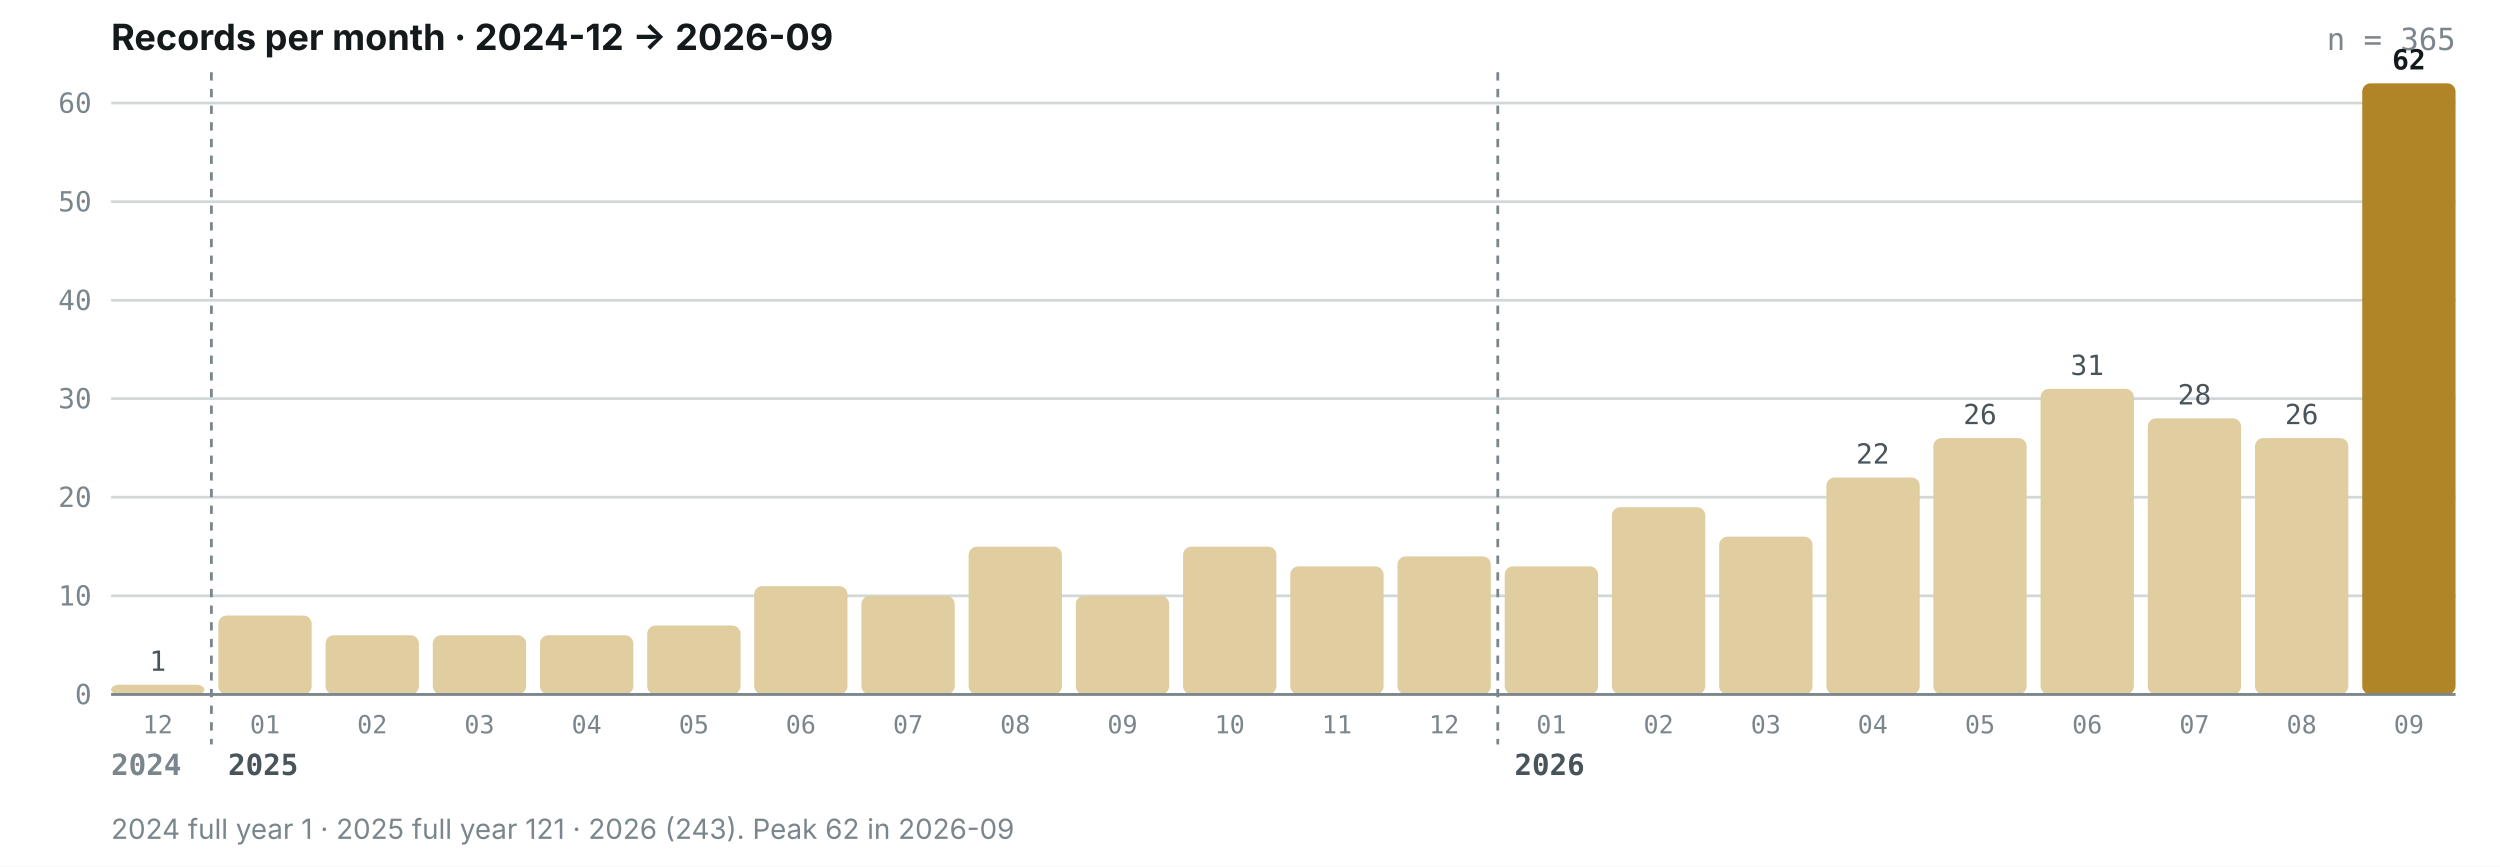
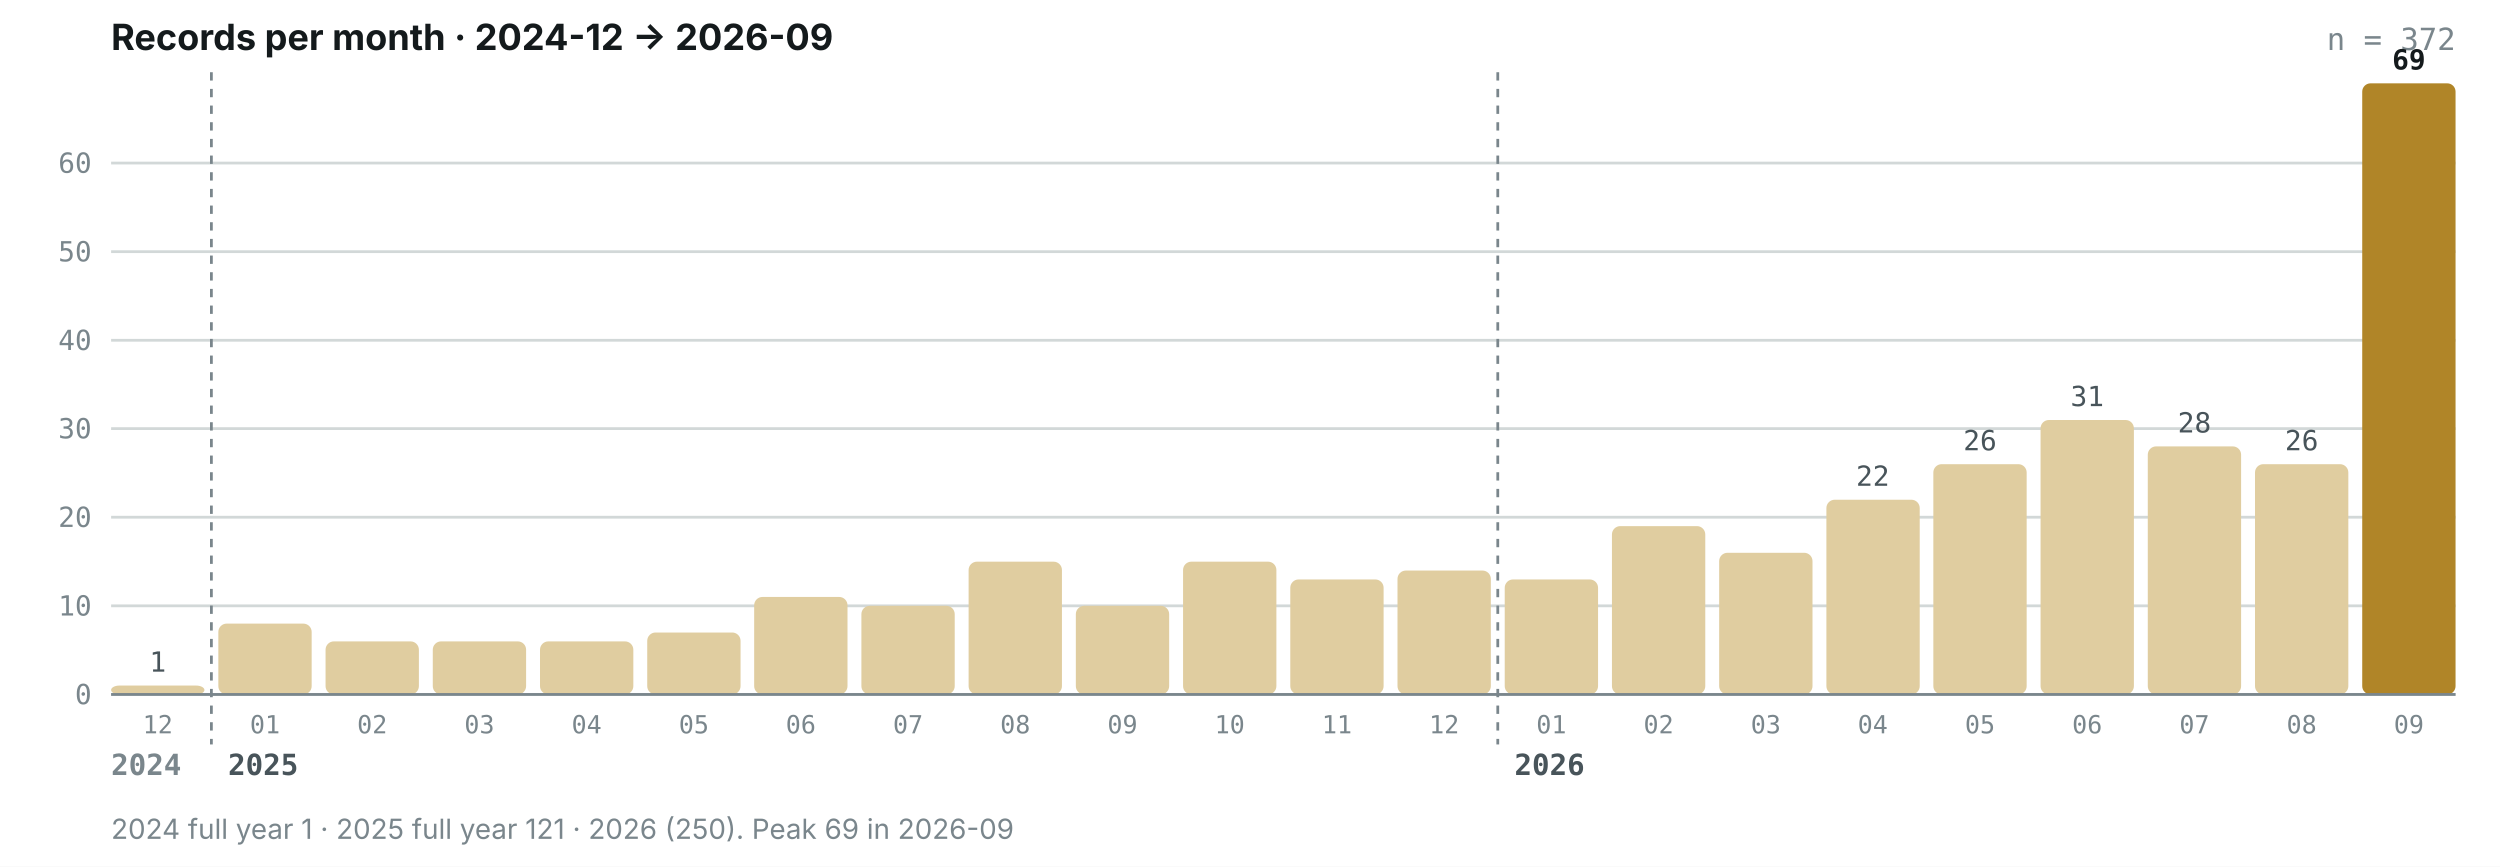
<svg xmlns="http://www.w3.org/2000/svg" viewBox="0 0 900 312" width="900" height="312" role="img" font-family="ui-sans-serif,-apple-system,'Segoe UI','PingFang SC','Microsoft YaHei',sans-serif">
  <rect width="900" height="312" fill="#FFFFFF" />
  <text x="40" y="18" font-size="13" font-weight="700" fill="#141A1C">Records per month · 2024-12 → 2026-09</text>
-   <text x="884" y="18" font-size="11" text-anchor="end" fill="#7A868C" font-family="ui-monospace,'SF Mono','Cascadia Mono','Consolas',monospace">n = 365</text>
+   <text x="884" y="18" font-size="11" text-anchor="end" fill="#7A868C" font-family="ui-monospace,'SF Mono','Cascadia Mono','Consolas',monospace">n = 372</text>
  <line x1="40" y1="250.0" x2="884" y2="250.0" stroke="#D2D8D8" stroke-width="1" />
  <text x="33" y="253.5" font-size="10" text-anchor="end" fill="#7A868C" font-family="ui-monospace,'SF Mono','Cascadia Mono','Consolas',monospace">0</text>
-   <line x1="40" y1="214.5" x2="884" y2="214.5" stroke="#D2D8D8" stroke-width="1" />
-   <text x="33" y="218.0" font-size="10" text-anchor="end" fill="#7A868C" font-family="ui-monospace,'SF Mono','Cascadia Mono','Consolas',monospace">10</text>
-   <line x1="40" y1="179.0" x2="884" y2="179.0" stroke="#D2D8D8" stroke-width="1" />
-   <text x="33" y="182.5" font-size="10" text-anchor="end" fill="#7A868C" font-family="ui-monospace,'SF Mono','Cascadia Mono','Consolas',monospace">20</text>
-   <line x1="40" y1="143.5" x2="884" y2="143.5" stroke="#D2D8D8" stroke-width="1" />
-   <text x="33" y="147.0" font-size="10" text-anchor="end" fill="#7A868C" font-family="ui-monospace,'SF Mono','Cascadia Mono','Consolas',monospace">30</text>
-   <line x1="40" y1="108.1" x2="884" y2="108.1" stroke="#D2D8D8" stroke-width="1" />
-   <text x="33" y="111.6" font-size="10" text-anchor="end" fill="#7A868C" font-family="ui-monospace,'SF Mono','Cascadia Mono','Consolas',monospace">40</text>
-   <line x1="40" y1="72.6" x2="884" y2="72.6" stroke="#D2D8D8" stroke-width="1" />
-   <text x="33" y="76.1" font-size="10" text-anchor="end" fill="#7A868C" font-family="ui-monospace,'SF Mono','Cascadia Mono','Consolas',monospace">50</text>
-   <line x1="40" y1="37.1" x2="884" y2="37.1" stroke="#D2D8D8" stroke-width="1" />
-   <text x="33" y="40.6" font-size="10" text-anchor="end" fill="#7A868C" font-family="ui-monospace,'SF Mono','Cascadia Mono','Consolas',monospace">60</text>
+   <line x1="40" y1="218.1" x2="884" y2="218.1" stroke="#D2D8D8" stroke-width="1" />
+   <text x="33" y="221.6" font-size="10" text-anchor="end" fill="#7A868C" font-family="ui-monospace,'SF Mono','Cascadia Mono','Consolas',monospace">10</text>
+   <line x1="40" y1="186.2" x2="884" y2="186.2" stroke="#D2D8D8" stroke-width="1" />
+   <text x="33" y="189.7" font-size="10" text-anchor="end" fill="#7A868C" font-family="ui-monospace,'SF Mono','Cascadia Mono','Consolas',monospace">20</text>
+   <line x1="40" y1="154.3" x2="884" y2="154.3" stroke="#D2D8D8" stroke-width="1" />
+   <text x="33" y="157.8" font-size="10" text-anchor="end" fill="#7A868C" font-family="ui-monospace,'SF Mono','Cascadia Mono','Consolas',monospace">30</text>
+   <line x1="40" y1="122.5" x2="884" y2="122.5" stroke="#D2D8D8" stroke-width="1" />
+   <text x="33" y="126.0" font-size="10" text-anchor="end" fill="#7A868C" font-family="ui-monospace,'SF Mono','Cascadia Mono','Consolas',monospace">40</text>
+   <line x1="40" y1="90.6" x2="884" y2="90.6" stroke="#D2D8D8" stroke-width="1" />
+   <text x="33" y="94.1" font-size="10" text-anchor="end" fill="#7A868C" font-family="ui-monospace,'SF Mono','Cascadia Mono','Consolas',monospace">50</text>
+   <line x1="40" y1="58.7" x2="884" y2="58.7" stroke="#D2D8D8" stroke-width="1" />
+   <text x="33" y="62.2" font-size="10" text-anchor="end" fill="#7A868C" font-family="ui-monospace,'SF Mono','Cascadia Mono','Consolas',monospace">60</text>
  <line x1="76.1" y1="26" x2="76.1" y2="268" stroke="#7A868C" stroke-width="1" stroke-dasharray="3 3" />
  <text x="82.1" y="279.0" font-size="10.5" font-weight="700" fill="#48545A" font-family="ui-monospace,'SF Mono','Cascadia Mono','Consolas',monospace">2025</text>
  <line x1="539.2" y1="26" x2="539.2" y2="268" stroke="#7A868C" stroke-width="1" stroke-dasharray="3 3" />
  <text x="545.2" y="279.0" font-size="10.5" font-weight="700" fill="#48545A" font-family="ui-monospace,'SF Mono','Cascadia Mono','Consolas',monospace">2026</text>
-   <rect x="40.0" y="246.5" width="33.6" height="3.5" rx="3" fill="#E0CDA0" />
-   <text x="56.8" y="241.5" font-size="10" text-anchor="middle" fill="#48545A" font-family="ui-monospace,'SF Mono','Cascadia Mono','Consolas',monospace" font-weight="500">1</text>
+   <rect x="40.0" y="246.8" width="33.6" height="3.2" rx="3" fill="#E0CDA0" />
+   <text x="56.8" y="241.8" font-size="10" text-anchor="middle" fill="#48545A" font-family="ui-monospace,'SF Mono','Cascadia Mono','Consolas',monospace" font-weight="500">1</text>
  <text x="56.8" y="264.0" font-size="9" text-anchor="middle" fill="#7A868C" font-family="ui-monospace,'SF Mono','Cascadia Mono','Consolas',monospace">12</text>
-   <rect x="78.6" y="221.6" width="33.6" height="28.4" rx="3" fill="#E0CDA0" />
+   <rect x="78.6" y="224.5" width="33.6" height="25.5" rx="3" fill="#E0CDA0" />
  <text x="95.4" y="264.0" font-size="9" text-anchor="middle" fill="#7A868C" font-family="ui-monospace,'SF Mono','Cascadia Mono','Consolas',monospace">01</text>
-   <rect x="117.2" y="228.7" width="33.6" height="21.3" rx="3" fill="#E0CDA0" />
+   <rect x="117.2" y="230.9" width="33.6" height="19.1" rx="3" fill="#E0CDA0" />
  <text x="134.0" y="264.0" font-size="9" text-anchor="middle" fill="#7A868C" font-family="ui-monospace,'SF Mono','Cascadia Mono','Consolas',monospace">02</text>
-   <rect x="155.8" y="228.7" width="33.6" height="21.3" rx="3" fill="#E0CDA0" />
+   <rect x="155.8" y="230.9" width="33.6" height="19.1" rx="3" fill="#E0CDA0" />
  <text x="172.6" y="264.0" font-size="9" text-anchor="middle" fill="#7A868C" font-family="ui-monospace,'SF Mono','Cascadia Mono','Consolas',monospace">03</text>
-   <rect x="194.4" y="228.7" width="33.6" height="21.3" rx="3" fill="#E0CDA0" />
+   <rect x="194.4" y="230.9" width="33.6" height="19.1" rx="3" fill="#E0CDA0" />
  <text x="211.2" y="264.0" font-size="9" text-anchor="middle" fill="#7A868C" font-family="ui-monospace,'SF Mono','Cascadia Mono','Consolas',monospace">04</text>
-   <rect x="233.0" y="225.2" width="33.6" height="24.8" rx="3" fill="#E0CDA0" />
+   <rect x="233.0" y="227.7" width="33.6" height="22.3" rx="3" fill="#E0CDA0" />
  <text x="249.8" y="264.0" font-size="9" text-anchor="middle" fill="#7A868C" font-family="ui-monospace,'SF Mono','Cascadia Mono','Consolas',monospace">05</text>
-   <rect x="271.5" y="211.0" width="33.6" height="39.0" rx="3" fill="#E0CDA0" />
+   <rect x="271.5" y="214.9" width="33.6" height="35.1" rx="3" fill="#E0CDA0" />
  <text x="288.3" y="264.0" font-size="9" text-anchor="middle" fill="#7A868C" font-family="ui-monospace,'SF Mono','Cascadia Mono','Consolas',monospace">06</text>
-   <rect x="310.1" y="214.5" width="33.6" height="35.5" rx="3" fill="#E0CDA0" />
+   <rect x="310.1" y="218.1" width="33.6" height="31.9" rx="3" fill="#E0CDA0" />
  <text x="326.9" y="264.0" font-size="9" text-anchor="middle" fill="#7A868C" font-family="ui-monospace,'SF Mono','Cascadia Mono','Consolas',monospace">07</text>
-   <rect x="348.7" y="196.8" width="33.6" height="53.2" rx="3" fill="#E0CDA0" />
+   <rect x="348.7" y="202.2" width="33.6" height="47.8" rx="3" fill="#E0CDA0" />
  <text x="365.5" y="264.0" font-size="9" text-anchor="middle" fill="#7A868C" font-family="ui-monospace,'SF Mono','Cascadia Mono','Consolas',monospace">08</text>
-   <rect x="387.3" y="214.5" width="33.6" height="35.5" rx="3" fill="#E0CDA0" />
+   <rect x="387.3" y="218.1" width="33.6" height="31.9" rx="3" fill="#E0CDA0" />
  <text x="404.1" y="264.0" font-size="9" text-anchor="middle" fill="#7A868C" font-family="ui-monospace,'SF Mono','Cascadia Mono','Consolas',monospace">09</text>
-   <rect x="425.9" y="196.8" width="33.6" height="53.2" rx="3" fill="#E0CDA0" />
+   <rect x="425.9" y="202.2" width="33.6" height="47.8" rx="3" fill="#E0CDA0" />
  <text x="442.7" y="264.0" font-size="9" text-anchor="middle" fill="#7A868C" font-family="ui-monospace,'SF Mono','Cascadia Mono','Consolas',monospace">10</text>
-   <rect x="464.5" y="203.9" width="33.6" height="46.1" rx="3" fill="#E0CDA0" />
+   <rect x="464.5" y="208.6" width="33.6" height="41.4" rx="3" fill="#E0CDA0" />
  <text x="481.3" y="264.0" font-size="9" text-anchor="middle" fill="#7A868C" font-family="ui-monospace,'SF Mono','Cascadia Mono','Consolas',monospace">11</text>
-   <rect x="503.1" y="200.3" width="33.6" height="49.7" rx="3" fill="#E0CDA0" />
+   <rect x="503.1" y="205.4" width="33.6" height="44.6" rx="3" fill="#E0CDA0" />
  <text x="519.9" y="264.0" font-size="9" text-anchor="middle" fill="#7A868C" font-family="ui-monospace,'SF Mono','Cascadia Mono','Consolas',monospace">12</text>
-   <rect x="541.7" y="203.9" width="33.6" height="46.1" rx="3" fill="#E0CDA0" />
+   <rect x="541.7" y="208.6" width="33.6" height="41.4" rx="3" fill="#E0CDA0" />
  <text x="558.5" y="264.0" font-size="9" text-anchor="middle" fill="#7A868C" font-family="ui-monospace,'SF Mono','Cascadia Mono','Consolas',monospace">01</text>
-   <rect x="580.3" y="182.6" width="33.6" height="67.4" rx="3" fill="#E0CDA0" />
+   <rect x="580.3" y="189.4" width="33.6" height="60.6" rx="3" fill="#E0CDA0" />
  <text x="597.1" y="264.0" font-size="9" text-anchor="middle" fill="#7A868C" font-family="ui-monospace,'SF Mono','Cascadia Mono','Consolas',monospace">02</text>
-   <rect x="618.9" y="193.2" width="33.6" height="56.8" rx="3" fill="#E0CDA0" />
+   <rect x="618.9" y="199.0" width="33.6" height="51.0" rx="3" fill="#E0CDA0" />
  <text x="635.7" y="264.0" font-size="9" text-anchor="middle" fill="#7A868C" font-family="ui-monospace,'SF Mono','Cascadia Mono','Consolas',monospace">03</text>
-   <rect x="657.5" y="171.9" width="33.6" height="78.1" rx="3" fill="#E0CDA0" />
-   <text x="674.2" y="166.9" font-size="10" text-anchor="middle" fill="#48545A" font-family="ui-monospace,'SF Mono','Cascadia Mono','Consolas',monospace" font-weight="500">22</text>
+   <rect x="657.5" y="179.9" width="33.6" height="70.1" rx="3" fill="#E0CDA0" />
+   <text x="674.2" y="174.9" font-size="10" text-anchor="middle" fill="#48545A" font-family="ui-monospace,'SF Mono','Cascadia Mono','Consolas',monospace" font-weight="500">22</text>
  <text x="674.2" y="264.0" font-size="9" text-anchor="middle" fill="#7A868C" font-family="ui-monospace,'SF Mono','Cascadia Mono','Consolas',monospace">04</text>
-   <rect x="696.0" y="157.7" width="33.6" height="92.3" rx="3" fill="#E0CDA0" />
-   <text x="712.8" y="152.7" font-size="10" text-anchor="middle" fill="#48545A" font-family="ui-monospace,'SF Mono','Cascadia Mono','Consolas',monospace" font-weight="500">26</text>
+   <rect x="696.0" y="167.1" width="33.6" height="82.9" rx="3" fill="#E0CDA0" />
+   <text x="712.8" y="162.1" font-size="10" text-anchor="middle" fill="#48545A" font-family="ui-monospace,'SF Mono','Cascadia Mono','Consolas',monospace" font-weight="500">26</text>
  <text x="712.8" y="264.0" font-size="9" text-anchor="middle" fill="#7A868C" font-family="ui-monospace,'SF Mono','Cascadia Mono','Consolas',monospace">05</text>
-   <rect x="734.6" y="140.0" width="33.6" height="110.0" rx="3" fill="#E0CDA0" />
-   <text x="751.4" y="135.0" font-size="10" text-anchor="middle" fill="#48545A" font-family="ui-monospace,'SF Mono','Cascadia Mono','Consolas',monospace" font-weight="500">31</text>
+   <rect x="734.6" y="151.2" width="33.6" height="98.8" rx="3" fill="#E0CDA0" />
+   <text x="751.4" y="146.2" font-size="10" text-anchor="middle" fill="#48545A" font-family="ui-monospace,'SF Mono','Cascadia Mono','Consolas',monospace" font-weight="500">31</text>
  <text x="751.4" y="264.0" font-size="9" text-anchor="middle" fill="#7A868C" font-family="ui-monospace,'SF Mono','Cascadia Mono','Consolas',monospace">06</text>
-   <rect x="773.2" y="150.6" width="33.6" height="99.4" rx="3" fill="#E0CDA0" />
-   <text x="790.0" y="145.6" font-size="10" text-anchor="middle" fill="#48545A" font-family="ui-monospace,'SF Mono','Cascadia Mono','Consolas',monospace" font-weight="500">28</text>
+   <rect x="773.2" y="160.7" width="33.6" height="89.3" rx="3" fill="#E0CDA0" />
+   <text x="790.0" y="155.7" font-size="10" text-anchor="middle" fill="#48545A" font-family="ui-monospace,'SF Mono','Cascadia Mono','Consolas',monospace" font-weight="500">28</text>
  <text x="790.0" y="264.0" font-size="9" text-anchor="middle" fill="#7A868C" font-family="ui-monospace,'SF Mono','Cascadia Mono','Consolas',monospace">07</text>
-   <rect x="811.8" y="157.7" width="33.6" height="92.3" rx="3" fill="#E0CDA0" />
-   <text x="828.6" y="152.7" font-size="10" text-anchor="middle" fill="#48545A" font-family="ui-monospace,'SF Mono','Cascadia Mono','Consolas',monospace" font-weight="500">26</text>
+   <rect x="811.8" y="167.1" width="33.6" height="82.9" rx="3" fill="#E0CDA0" />
+   <text x="828.6" y="162.1" font-size="10" text-anchor="middle" fill="#48545A" font-family="ui-monospace,'SF Mono','Cascadia Mono','Consolas',monospace" font-weight="500">26</text>
  <text x="828.6" y="264.0" font-size="9" text-anchor="middle" fill="#7A868C" font-family="ui-monospace,'SF Mono','Cascadia Mono','Consolas',monospace">08</text>
  <rect x="850.4" y="30.0" width="33.6" height="220.0" rx="3" fill="#B08528" />
-   <text x="867.2" y="25.0" font-size="10" text-anchor="middle" fill="#141A1C" font-family="ui-monospace,'SF Mono','Cascadia Mono','Consolas',monospace" font-weight="700">62</text>
+   <text x="867.2" y="25.0" font-size="10" text-anchor="middle" fill="#141A1C" font-family="ui-monospace,'SF Mono','Cascadia Mono','Consolas',monospace" font-weight="700">69</text>
  <text x="867.2" y="264.0" font-size="9" text-anchor="middle" fill="#7A868C" font-family="ui-monospace,'SF Mono','Cascadia Mono','Consolas',monospace">09</text>
  <line x1="40" y1="250" x2="884" y2="250" stroke="#7A868C" stroke-width="1" />
  <text x="40" y="279.0" font-size="10.5" font-weight="700" fill="#7A868C" font-family="ui-monospace,'SF Mono','Cascadia Mono','Consolas',monospace">2024</text>
-   <text x="40" y="302" font-size="10" fill="#7A868C">2024 full year 1 · 2025 full year 121 · 2026 (243). Peak 62 in 2026-09</text>
+   <text x="40" y="302" font-size="10" fill="#7A868C">2024 full year 1 · 2025 full year 121 · 2026 (250). Peak 69 in 2026-09</text>
</svg>
